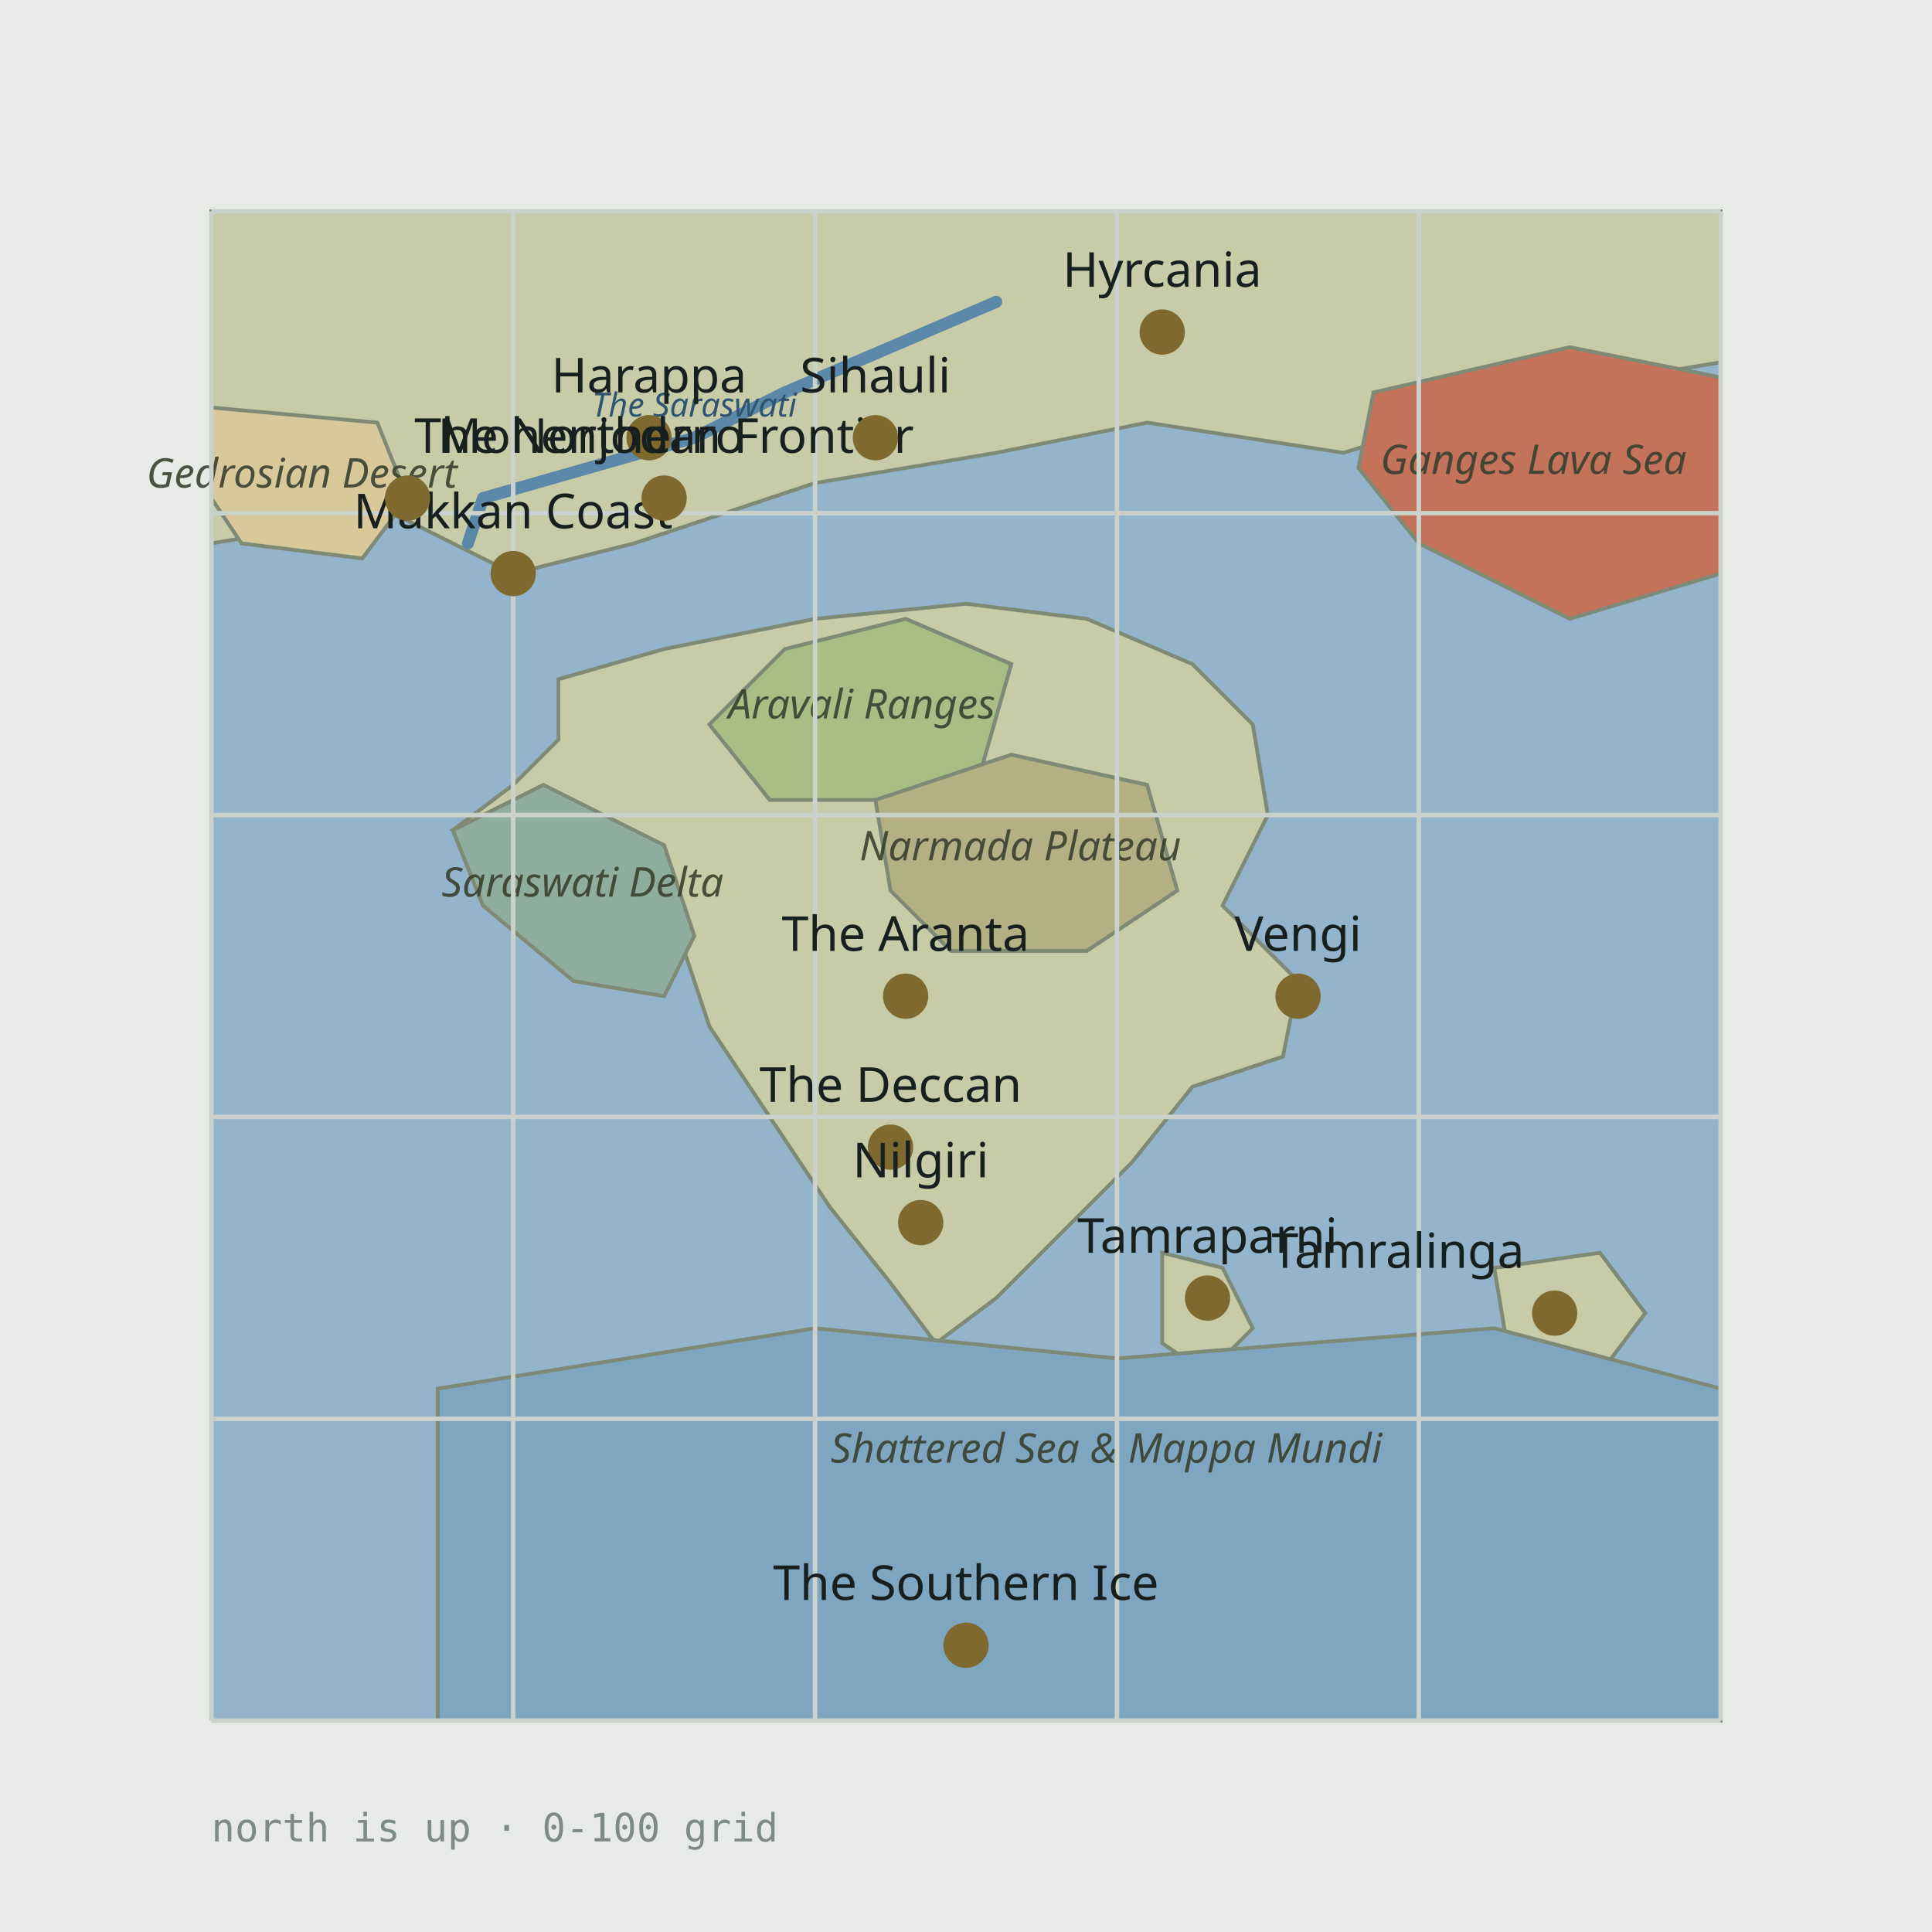
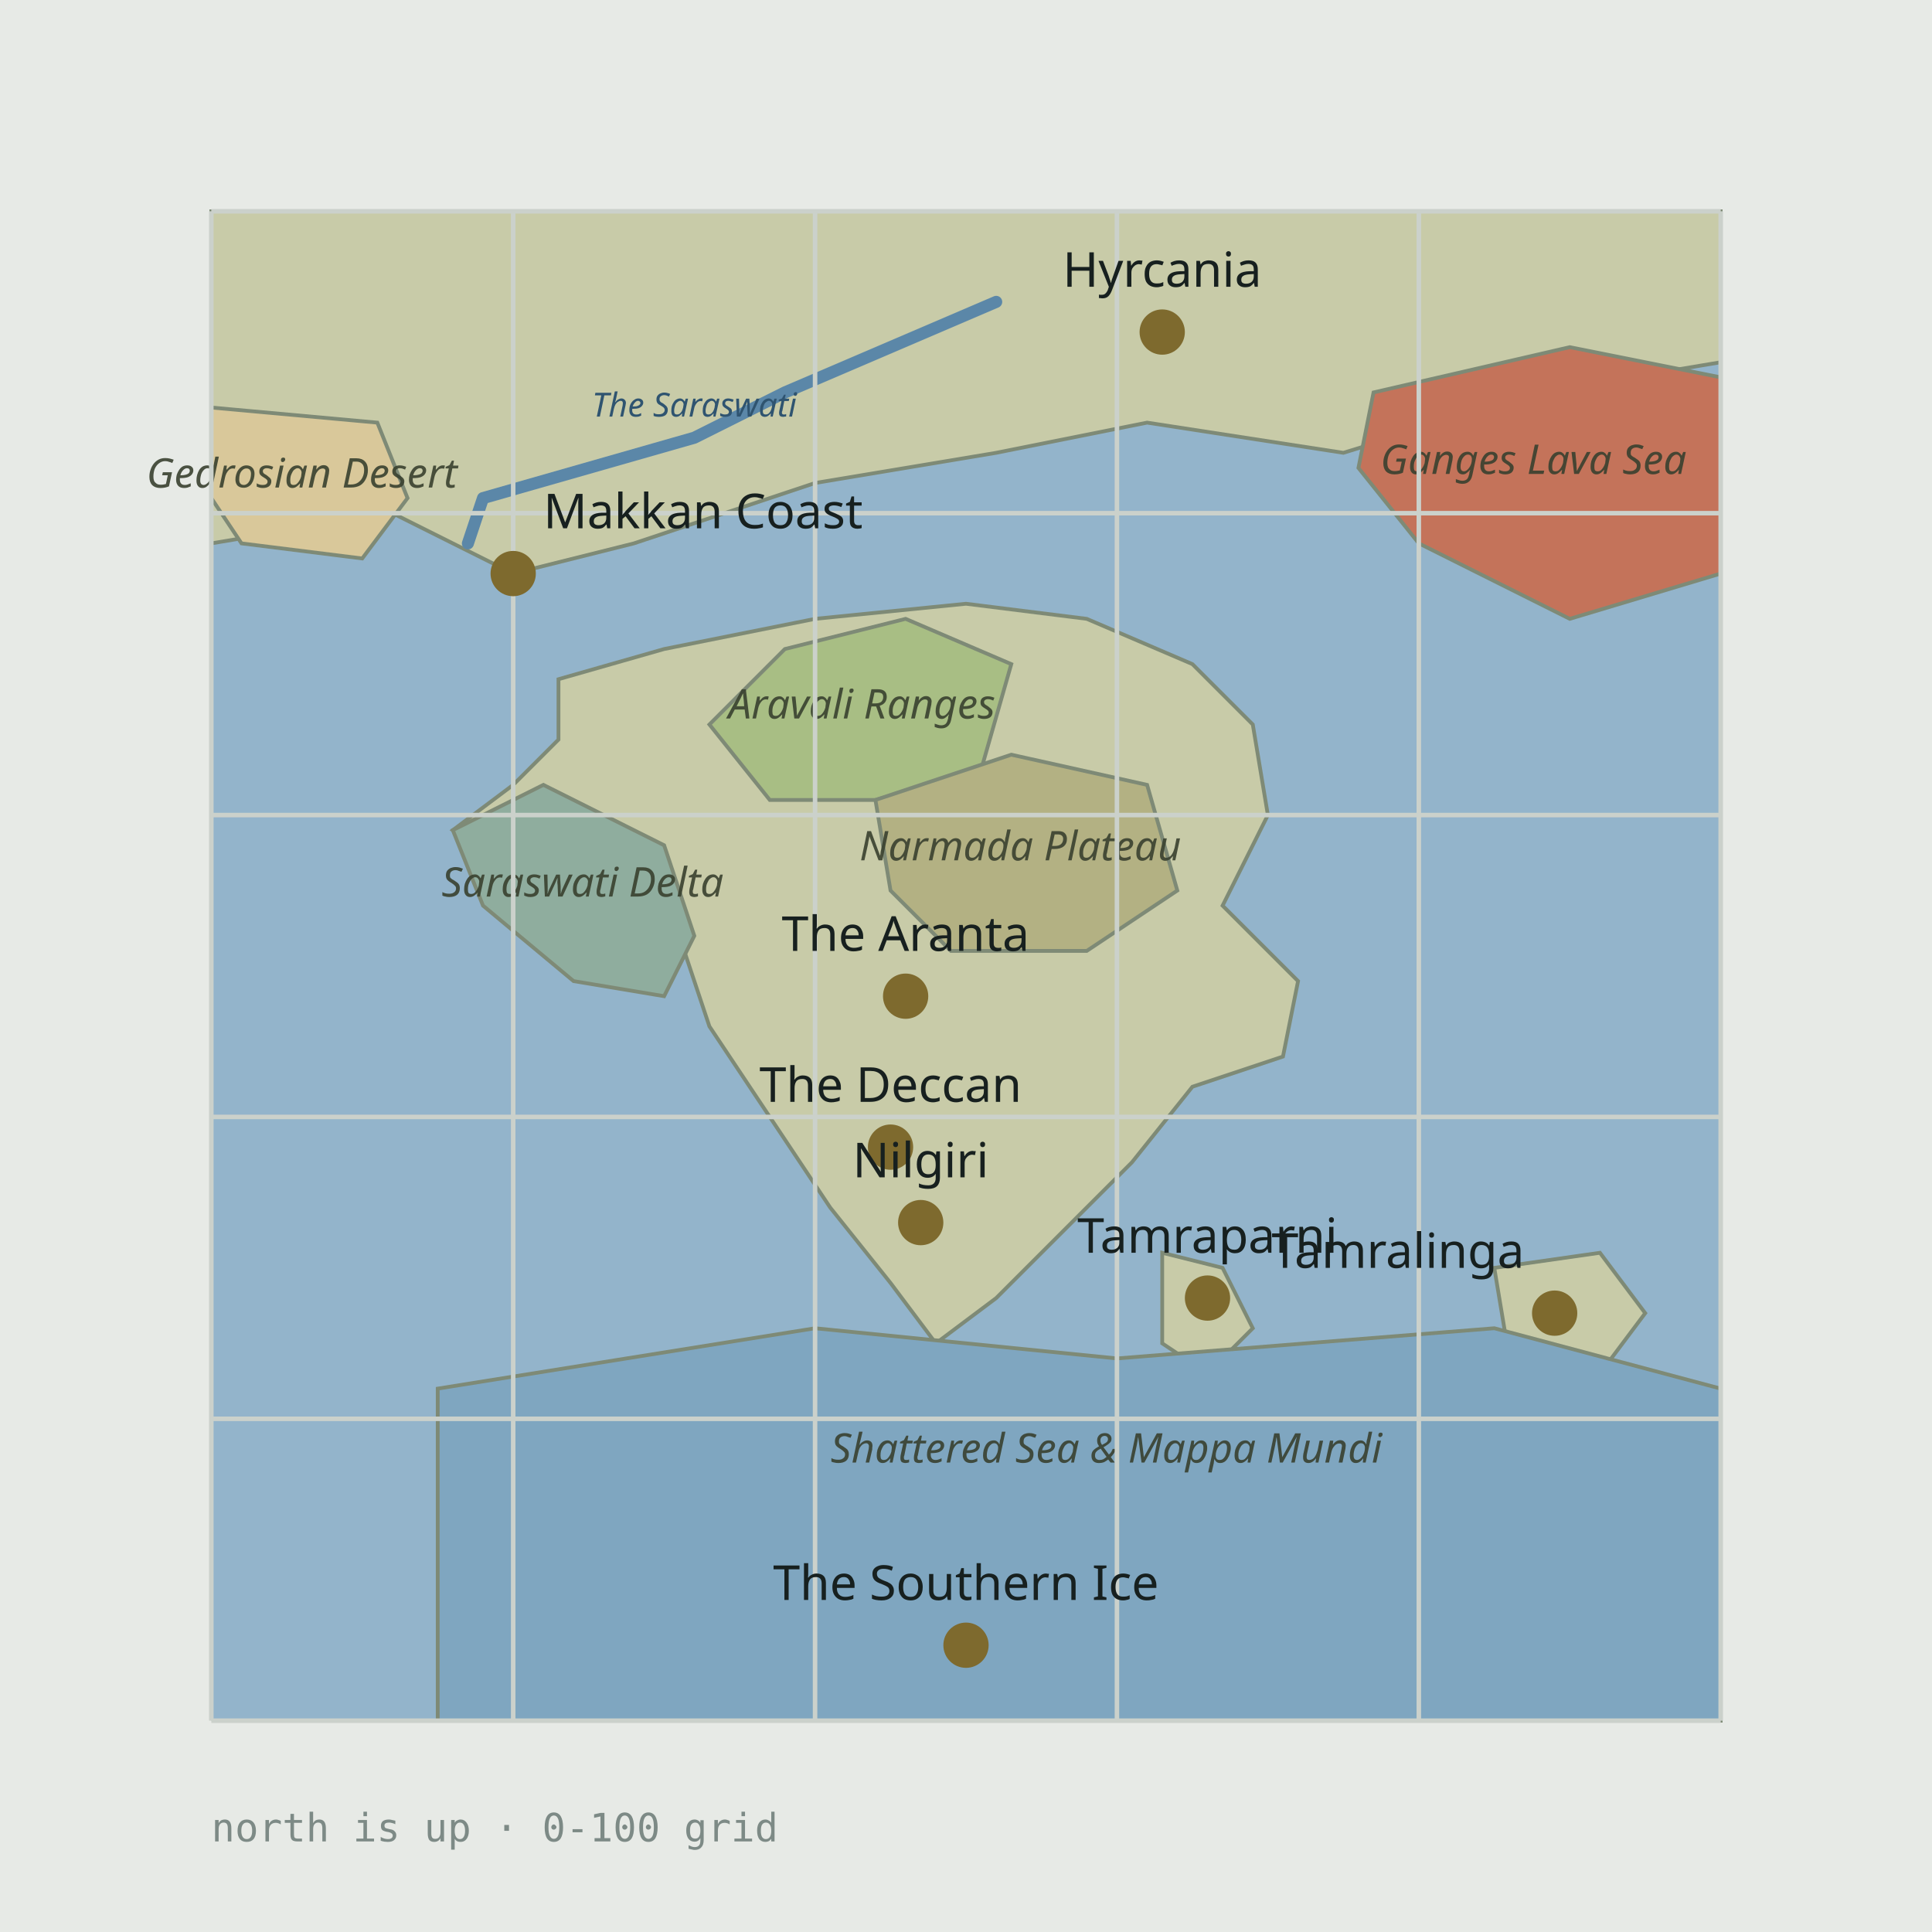
<svg xmlns="http://www.w3.org/2000/svg" viewBox="-14 -14 128 128" width="720" role="img" aria-label="Map of Deep Antiquity">
  <style>
  .bg{fill:#E7EAE6}.grid{stroke:#CBD1CB;stroke-width:.3}.edge{stroke:#AFB8B1;stroke-width:.6}
  .dot{fill:#2C5C8F}.dot-place{fill:#7E6A2E}
  .lbl{fill:#17201F;font:3.2px Archivo,sans-serif}
  .cap{fill:#7D8A86;font:2.6px 'JetBrains Mono',monospace}
  .sea{fill:#93B4CB} .land{fill:#C8CBA8}
  polygon{stroke:#7E8A76;stroke-width:.25}
  .rgn{fill:#39402F;font:2.7px Archivo,sans-serif;font-style:italic;opacity:.9}
  .course{fill:none;stroke:#5B87A8;stroke-width:.8;stroke-linejoin:round;stroke-linecap:round}
  .course-lbl{fill:#2F5470;font:2.2px Archivo,sans-serif;font-style:italic}
  .t-desert{fill:#D9C89A}.t-plains{fill:#A8BE84}.t-forest{fill:#7EA46E}.t-wetland{fill:#8FAD9E}.t-hills{fill:#B3B183}.t-mountains{fill:#A9A79C}.t-river{fill:#8FB3C4}.t-coast{fill:#D8CBA0}.t-sea{fill:#7FA6C0}.t-lava_field{fill:#C4735A}
  @media(prefers-color-scheme:dark){
   .bg{fill:#121817}.grid{stroke:#28322F}.edge{stroke:#3E4C4E}
   .dot{fill:#74A8DA}.dot-place{fill:#CBAE6A}.lbl{fill:#E2E7E3}.cap{fill:#78857F}
   .sea{fill:#18242E} .land{fill:#2A3026}
   polygon{stroke:#3A4436} .rgn{fill:#9FB09A}
   .course{stroke:#6E9CBD} .course-lbl{fill:#9DBDD4}
   .t-desert{fill:#3B3524}.t-plains{fill:#2A3520}.t-forest{fill:#20301E}.t-wetland{fill:#1E2E2A}.t-hills{fill:#302E20}.t-mountains{fill:#2C2B26}.t-river{fill:#1D2E36}.t-coast{fill:#393322}.t-sea{fill:#1B2C36}.t-lava_field{fill:#3A1C15}
  }
</style>
  <rect class="bg" x="-14" y="-14" width="128" height="128" />
  <rect class="sea" x="0" y="0" width="100" height="100" />
  <polygon class="land" points="23,31 30,29 40,27 50,26 58,27 65,30 69,34 70,40 67,46 72,51 71,56 65,58 61,63 57,67 52,72 48,75 45,71 41,66 37,60 33,54 31,48 30,45 25,44 19,43 16,41 20,38 23,35" />
  <polygon class="land" points="0,0 100,0 100,10 88,12 75,16 62,14 52,16 40,18 28,22 20,24 12,20 0,22" />
  <polygon class="land" points="85,70 92,69 95,73 92,77 86,76" />
  <polygon class="land" points="63,69 67,70 69,74 66,77 63,75" />
  <polygon class="t-plains" points="33,34 38,29 46,27 53,30 51,37 44,39 37,39" />
  <text class="rgn" x="43.1" y="33.6" text-anchor="middle">Aravali Ranges</text>
  <polygon class="t-lava_field" points="77,12 90,9 100,11 100,24 90,27 80,22 76,17" />
  <text class="rgn" x="87.6" y="17.4" text-anchor="middle">Ganges Lava Sea</text>
  <polygon class="t-desert" points="0,13 11,14 13,19 10,23 2,22 0,19" />
  <text class="rgn" x="6.0" y="18.3" text-anchor="middle">Gedrosian Desert</text>
  <polygon class="t-hills" points="44,39 53,36 62,38 64,45 58,49 49,49 45,45" />
  <text class="rgn" x="53.6" y="43.0" text-anchor="middle">Narmada Plateau</text>
  <polygon class="t-wetland" points="16,41 22,38 30,42 32,48 30,52 24,51 18,46" />
  <text class="rgn" x="24.6" y="45.4" text-anchor="middle">Saraswati Delta</text>
  <polygon class="t-sea" points="15,78 40,74 60,76 85,74 100,78 100,100 15,100" />
  <text class="rgn" x="59.3" y="82.9" text-anchor="middle">Shattered Sea &amp; Mappa Mundi</text>
  <polyline class="course" points="52,6 45,9 38,12 32,15 25,17 18,19 17,22" />
  <text class="course-lbl" x="32.0" y="13.6" text-anchor="middle">The Saraswati</text>
  <line class="grid" x1="0" y1="0" x2="0" y2="100" />
  <line class="grid" x1="0" y1="0" x2="100" y2="0" />
  <line class="grid" x1="20" y1="0" x2="20" y2="100" />
  <line class="grid" x1="0" y1="20" x2="100" y2="20" />
  <line class="grid" x1="40" y1="0" x2="40" y2="100" />
  <line class="grid" x1="0" y1="40" x2="100" y2="40" />
  <line class="grid" x1="60" y1="0" x2="60" y2="100" />
  <line class="grid" x1="0" y1="60" x2="100" y2="60" />
  <line class="grid" x1="80" y1="0" x2="80" y2="100" />
  <line class="grid" x1="0" y1="80" x2="100" y2="80" />
  <line class="grid" x1="100" y1="0" x2="100" y2="100" />
  <line class="grid" x1="0" y1="100" x2="100" y2="100" />
  <circle class="dot-place" cx="46" cy="52" r="1.5" />
  <text class="lbl" x="46" y="49" text-anchor="middle">The Aranta</text>
  <circle class="dot-place" cx="45" cy="62" r="1.5" />
  <text class="lbl" x="45" y="59" text-anchor="middle">The Deccan</text>
-   <circle class="dot-place" cx="29" cy="15" r="1.5" />
-   <text class="lbl" x="29" y="12" text-anchor="middle">Harappa</text>
  <circle class="dot-place" cx="63" cy="8" r="1.5" />
  <text class="lbl" x="63" y="5" text-anchor="middle">Hyrcania</text>
  <circle class="dot-place" cx="20" cy="24" r="1.5" />
-   <text class="lbl" x="20" y="21" text-anchor="middle">Makkan Coast</text>
-   <circle class="dot-place" cx="13" cy="19" r="1.5" />
-   <text class="lbl" x="15" y="16" text-anchor="start">Mohenjodaro</text>
+   <text class="lbl" x="22" y="21" text-anchor="start">Makkan Coast</text>
  <circle class="dot-place" cx="47" cy="67" r="1.5" />
  <text class="lbl" x="47" y="64" text-anchor="middle">Nilgiri</text>
-   <circle class="dot-place" cx="30" cy="19" r="1.5" />
-   <text class="lbl" x="30" y="16" text-anchor="middle">The Northern Frontier</text>
-   <circle class="dot-place" cx="44" cy="15" r="1.5" />
-   <text class="lbl" x="44" y="12" text-anchor="middle">Sihauli</text>
  <circle class="dot-place" cx="50" cy="95" r="1.5" />
  <text class="lbl" x="50" y="92" text-anchor="middle">The Southern Ice</text>
  <circle class="dot-place" cx="89" cy="73" r="1.5" />
  <text class="lbl" x="87" y="70" text-anchor="end">Tamralinga</text>
  <circle class="dot-place" cx="66" cy="72" r="1.5" />
  <text class="lbl" x="66" y="69" text-anchor="middle">Tamraparni</text>
-   <circle class="dot-place" cx="72" cy="52" r="1.5" />
-   <text class="lbl" x="72" y="49" text-anchor="middle">Vengi</text>
  <text class="cap" x="0" y="108">north is up · 0-100 grid</text>
</svg>
